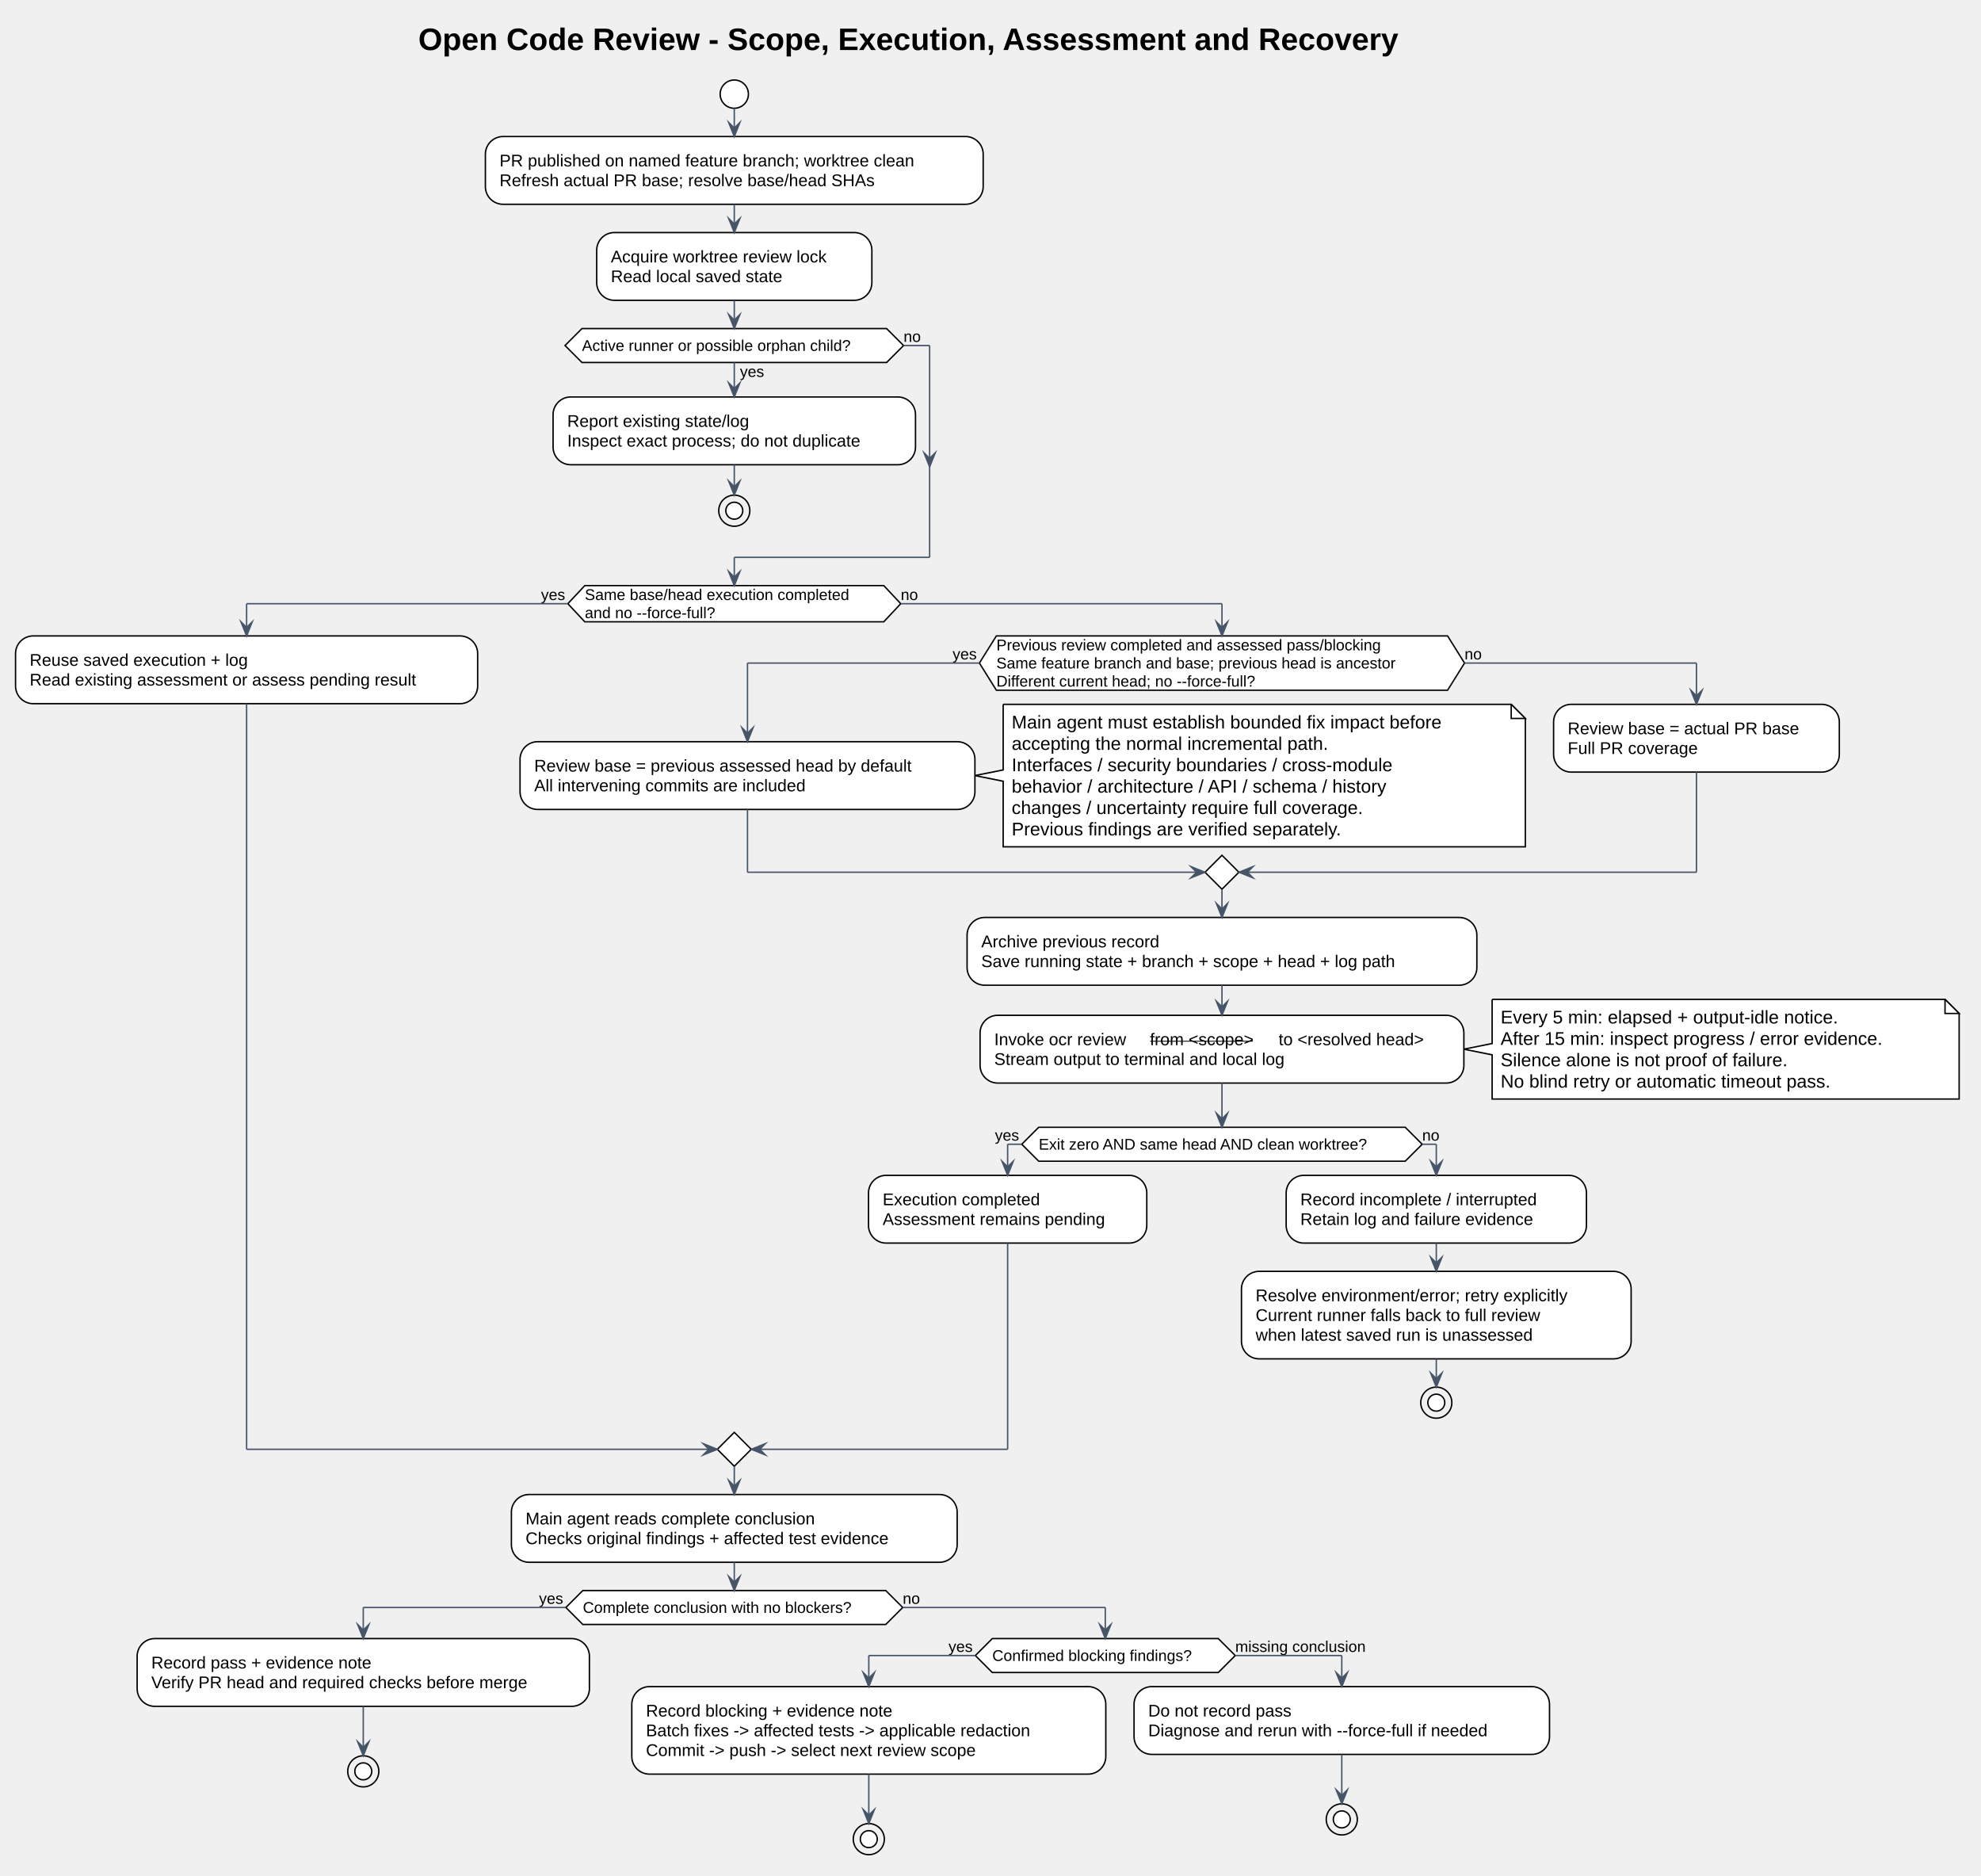
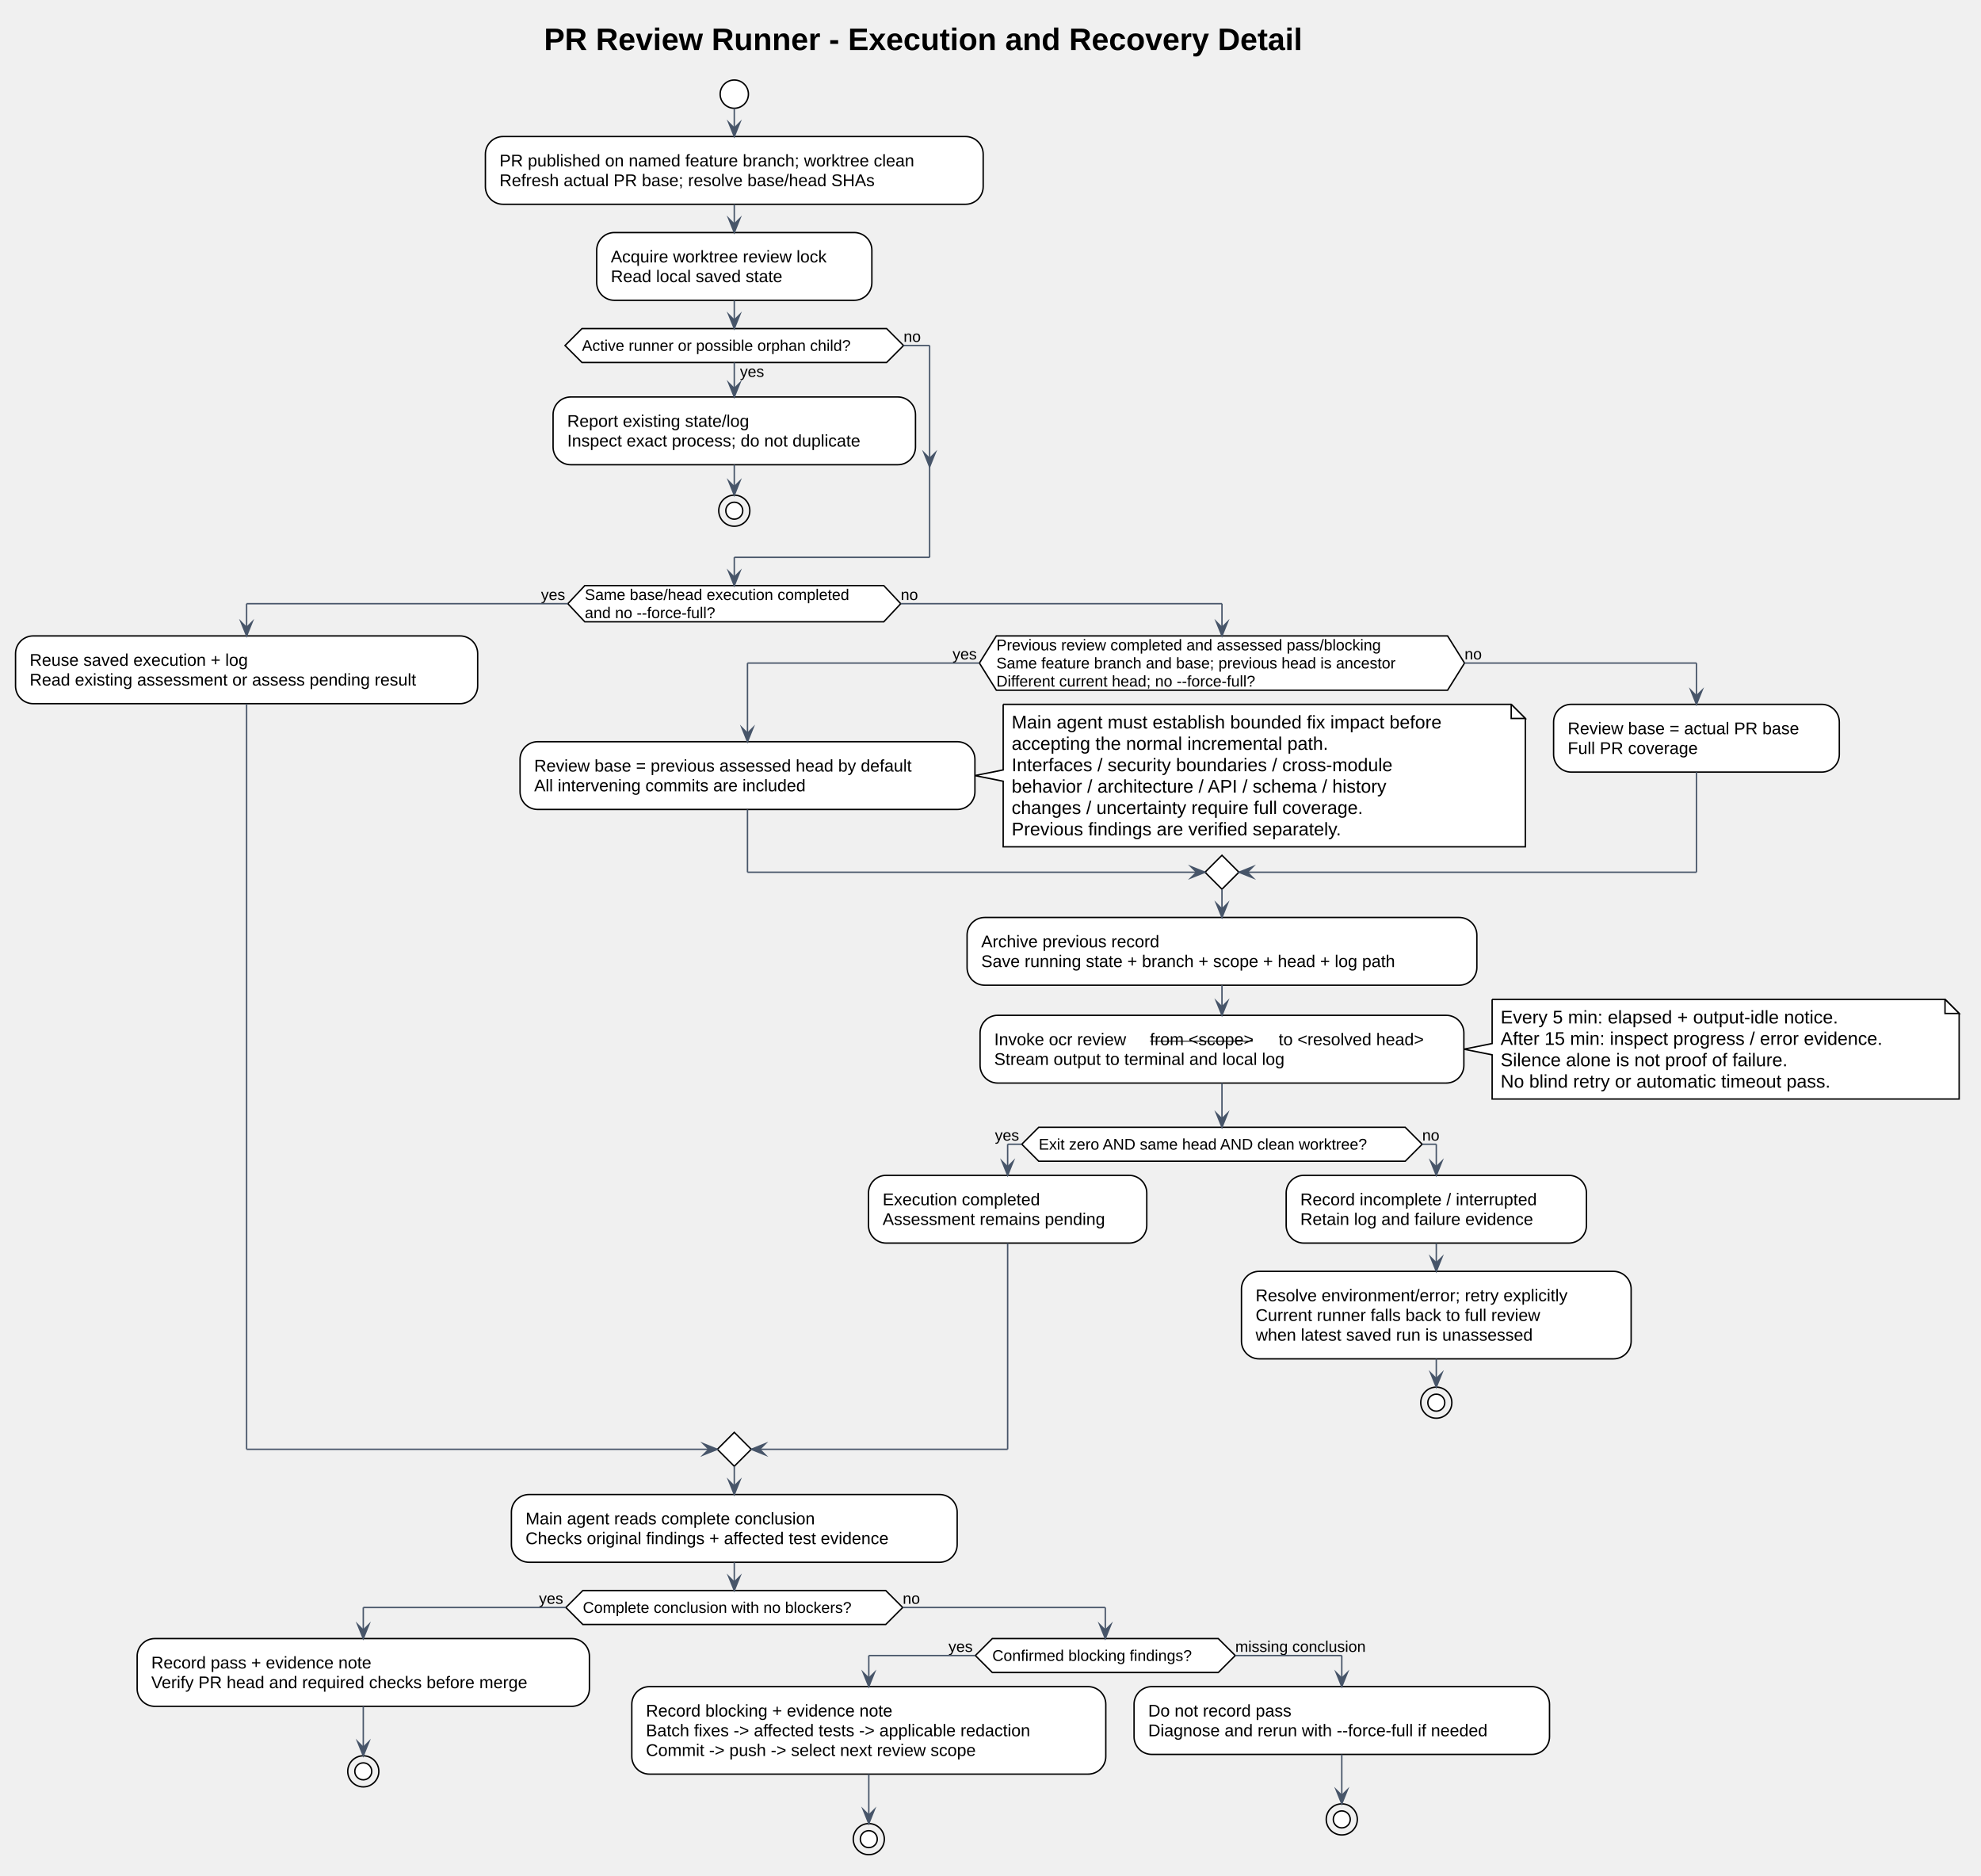
<svg xmlns="http://www.w3.org/2000/svg" contentStyleType="text/css" data-diagram-type="ACTIVITY" height="1327px" preserveAspectRatio="none" style="width:1402px;height:1327px;background:#FFFFFF;" version="1.1" viewBox="0 0 1402 1327" width="1402px" zoomAndPan="magnify">
  <defs />
  <g>
    <g class="title" data-source-line="5">
-       <text fill="#000000" font-family="Arial" font-size="22" font-weight="700" lengthAdjust="spacing" textLength="808.489" x="296.022" y="35.421">Open Code Review - Scope, Execution, Assessment and Recovery</text>
+       <text fill="#000000" font-family="Arial" font-size="22" font-weight="700" lengthAdjust="spacing" textLength="630.523" x="385.004" y="35.421">PR Review Runner - Execution and Recovery Detail</text>
    </g>
    <ellipse cx="519.671" cy="66.609" fill="#FFFFFF" rx="10" ry="10" style="stroke:#000000;stroke-width:1;" />
    <rect fill="#FFFFFF" height="47.938" rx="12.5" ry="12.5" style="stroke:#000000;stroke-width:1;" width="352.297" x="343.522" y="96.609" />
    <text fill="#000000" font-family="Arial" font-size="12" lengthAdjust="spacing" textLength="332.297" x="353.522" y="117.748">PR published on named feature branch; worktree clean</text>
    <text fill="#000000" font-family="Arial" font-size="12" lengthAdjust="spacing" textLength="291.615" x="353.522" y="131.717">Refresh actual PR base; resolve base/head SHAs</text>
    <rect fill="#FFFFFF" height="47.938" rx="12.5" ry="12.5" style="stroke:#000000;stroke-width:1;" width="194.738" x="422.301" y="164.547" />
    <text fill="#000000" font-family="Arial" font-size="12" lengthAdjust="spacing" textLength="174.738" x="432.301" y="185.685">Acquire worktree review lock</text>
    <text fill="#000000" font-family="Arial" font-size="12" lengthAdjust="spacing" textLength="136.201" x="432.301" y="199.654">Read local saved state</text>
    <rect fill="#FFFFFF" height="47.938" rx="12.5" ry="12.5" style="stroke:#000000;stroke-width:1;" width="256.49" x="391.425" y="280.887" />
    <text fill="#000000" font-family="Arial" font-size="12" lengthAdjust="spacing" textLength="148.014" x="401.425" y="302.025">Report existing state/log</text>
    <text fill="#000000" font-family="Arial" font-size="12" lengthAdjust="spacing" textLength="236.49" x="401.425" y="315.994">Inspect exact process; do not duplicate</text>
    <ellipse cx="519.671" cy="361.356" fill="none" rx="11" ry="11" style="stroke:#000000;stroke-width:1;" />
    <ellipse cx="519.671" cy="361.356" fill="#FFFFFF" rx="6" ry="6" style="stroke:#000000;stroke-width:1;" />
    <polygon fill="#FFFFFF" points="411.875,232.484,627.466,232.484,639.466,244.484,627.466,256.484,411.875,256.484,399.875,244.484,411.875,232.484" style="stroke:#000000;stroke-width:1;stroke-linejoin:miter;stroke-miterlimit:10;" />
    <text fill="#000000" font-family="Arial" font-size="11" lengthAdjust="spacing" textLength="19.008" x="523.671" y="266.695">yes</text>
    <text fill="#000000" font-family="Arial" font-size="11" lengthAdjust="spacing" textLength="215.59" x="411.875" y="248.292">Active runner or possible orphan child?</text>
    <text fill="#000000" font-family="Arial" font-size="11" lengthAdjust="spacing" textLength="13.702" x="639.466" y="241.89">no</text>
    <polygon fill="#FFFFFF" points="413.879,414.356,625.462,414.356,637.462,427.16,625.462,439.965,413.879,439.965,401.879,427.16,413.879,414.356" style="stroke:#000000;stroke-width:1;stroke-linejoin:miter;stroke-miterlimit:10;" />
    <text fill="#000000" font-family="Arial" font-size="11" lengthAdjust="spacing" textLength="211.583" x="413.879" y="424.566">Same base/head execution completed</text>
    <text fill="#000000" font-family="Arial" font-size="11" lengthAdjust="spacing" textLength="104.033" x="413.879" y="437.371">and no --force-full?</text>
    <text fill="#000000" font-family="Arial" font-size="11" lengthAdjust="spacing" textLength="19.008" x="382.871" y="424.566">yes</text>
    <text fill="#000000" font-family="Arial" font-size="11" lengthAdjust="spacing" textLength="13.702" x="637.462" y="424.566">no</text>
    <rect fill="#FFFFFF" height="47.938" rx="12.5" ry="12.5" style="stroke:#000000;stroke-width:1;" width="327.049" x="11" y="449.965" />
    <text fill="#000000" font-family="Arial" font-size="12" lengthAdjust="spacing" textLength="175.33" x="21" y="471.103">Reuse saved execution + log</text>
    <text fill="#000000" font-family="Arial" font-size="12" lengthAdjust="spacing" textLength="307.049" x="21" y="485.072">Read existing assessment or assess pending result</text>
    <polygon fill="#FFFFFF" points="705.148,449.965,1024.486,449.965,1036.486,469.172,1024.486,488.379,705.148,488.379,693.148,469.172,705.148,449.965" style="stroke:#000000;stroke-width:1;stroke-linejoin:miter;stroke-miterlimit:10;" />
    <text fill="#000000" font-family="Arial" font-size="11" lengthAdjust="spacing" textLength="305.352" x="705.148" y="460.175">Previous review completed and assessed pass/blocking</text>
    <text fill="#000000" font-family="Arial" font-size="11" lengthAdjust="spacing" textLength="319.338" x="705.148" y="472.98">Same feature branch and base; previous head is ancestor</text>
    <text fill="#000000" font-family="Arial" font-size="11" lengthAdjust="spacing" textLength="210.23" x="705.148" y="485.785">Different current head; no --force-full?</text>
    <text fill="#000000" font-family="Arial" font-size="11" lengthAdjust="spacing" textLength="19.008" x="674.139" y="466.578">yes</text>
    <text fill="#000000" font-family="Arial" font-size="11" lengthAdjust="spacing" textLength="13.702" x="1036.486" y="466.578">no</text>
    <path d="M709.977,498.379 L709.977,544.777 L689.977,548.777 L709.977,552.777 L709.977,599.176 A0,0 0 0 0 709.977,599.176 L1079.514,599.176 A0,0 0 0 0 1079.514,599.176 L1079.514,508.379 L1069.514,498.379 L709.977,498.379 A0,0 0 0 0 709.977,498.379" fill="#FFFFFF" style="stroke:#000000;stroke-width:1;" />
    <path d="M1069.514,498.379 L1069.514,508.379 L1079.514,508.379 L1069.514,498.379" fill="#FFFFFF" style="stroke:#000000;stroke-width:1;" />
    <text fill="#000000" font-family="Arial" font-size="13" lengthAdjust="spacing" textLength="348.537" x="715.977" y="515.446">Main agent must establish bounded fix impact before</text>
    <text fill="#000000" font-family="Arial" font-size="13" lengthAdjust="spacing" textLength="258.959" x="715.977" y="530.579">accepting the normal incremental path.</text>
    <text fill="#000000" font-family="Arial" font-size="13" lengthAdjust="spacing" textLength="306.332" x="715.977" y="545.711">Interfaces / security boundaries / cross-module</text>
    <text fill="#000000" font-family="Arial" font-size="13" lengthAdjust="spacing" textLength="302.935" x="715.977" y="560.844">behavior / architecture / API / schema / history</text>
    <text fill="#000000" font-family="Arial" font-size="13" lengthAdjust="spacing" textLength="285.644" x="715.977" y="575.977">changes / uncertainty require full coverage.</text>
    <text fill="#000000" font-family="Arial" font-size="13" lengthAdjust="spacing" textLength="266.767" x="715.977" y="591.11">Previous findings are verified separately.</text>
    <rect fill="#FFFFFF" height="47.938" rx="12.5" ry="12.5" style="stroke:#000000;stroke-width:1;" width="321.928" x="368.049" y="524.809" />
    <text fill="#000000" font-family="Arial" font-size="12" lengthAdjust="spacing" textLength="301.928" x="378.049" y="545.947">Review base = previous assessed head by default</text>
    <text fill="#000000" font-family="Arial" font-size="12" lengthAdjust="spacing" textLength="221.115" x="378.049" y="559.916">All intervening commits are included</text>
    <rect fill="#FFFFFF" height="47.938" rx="12.5" ry="12.5" style="stroke:#000000;stroke-width:1;" width="202.215" x="1099.514" y="498.379" />
    <text fill="#000000" font-family="Arial" font-size="12" lengthAdjust="spacing" textLength="182.215" x="1109.514" y="519.518">Review base = actual PR base</text>
    <text fill="#000000" font-family="Arial" font-size="12" lengthAdjust="spacing" textLength="100.09" x="1109.514" y="533.486">Full PR coverage</text>
    <polygon fill="#FFFFFF" points="864.817,605.176,876.817,617.176,864.817,629.176,852.817,617.176,864.817,605.176" style="stroke:#000000;stroke-width:1;stroke-linejoin:miter;stroke-miterlimit:10;" />
    <rect fill="#FFFFFF" height="47.938" rx="12.5" ry="12.5" style="stroke:#000000;stroke-width:1;" width="360.775" x="684.429" y="649.176" />
    <text fill="#000000" font-family="Arial" font-size="12" lengthAdjust="spacing" textLength="143.168" x="694.429" y="670.314">Archive previous record</text>
    <text fill="#000000" font-family="Arial" font-size="12" lengthAdjust="spacing" textLength="340.775" x="694.429" y="684.283">Save running state + branch + scope + head + log path</text>
    <path d="M1056.014,707.113 L1056.014,738.379 L1036.014,742.379 L1056.014,746.379 L1056.014,777.644 A0,0 0 0 0 1056.014,777.644 L1386.532,777.644 A0,0 0 0 0 1386.532,777.644 L1386.532,717.113 L1376.532,707.113 L1056.014,707.113 A0,0 0 0 0 1056.014,707.113" fill="#FFFFFF" style="stroke:#000000;stroke-width:1;" />
    <path d="M1376.532,707.113 L1376.532,717.113 L1386.532,717.113 L1376.532,707.113" fill="#FFFFFF" style="stroke:#000000;stroke-width:1;" />
    <text fill="#000000" font-family="Arial" font-size="13" lengthAdjust="spacing" textLength="275.869" x="1062.014" y="724.18">Every 5 min: elapsed + output-idle notice.</text>
    <text fill="#000000" font-family="Arial" font-size="13" lengthAdjust="spacing" textLength="309.518" x="1062.014" y="739.313">After 15 min: inspect progress / error evidence.</text>
    <text fill="#000000" font-family="Arial" font-size="13" lengthAdjust="spacing" textLength="231.188" x="1062.014" y="754.446">Silence alone is not proof of failure.</text>
    <text fill="#000000" font-family="Arial" font-size="13" lengthAdjust="spacing" textLength="269.515" x="1062.014" y="769.579">No blind retry or automatic timeout pass.</text>
    <rect fill="#FFFFFF" height="47.938" rx="12.5" ry="12.5" style="stroke:#000000;stroke-width:1;" width="342.394" x="693.62" y="718.41" />
    <text fill="#000000" font-family="Arial" font-size="12" lengthAdjust="spacing" textLength="106.371" x="703.62" y="739.549">Invoke ocr review</text>
    <text fill="#000000" font-family="Arial" font-size="12" lengthAdjust="spacing" text-decoration="line-through" textLength="87.305" x="813.805" y="739.549">from &lt;scope&gt;</text>
    <text fill="#000000" font-family="Arial" font-size="12" lengthAdjust="spacing" textLength="121.09" x="904.924" y="739.549">to &lt;resolved head&gt;</text>
    <text fill="#000000" font-family="Arial" font-size="12" lengthAdjust="spacing" textLength="237.363" x="703.62" y="753.518">Stream output to terminal and local log</text>
    <polygon fill="#FFFFFF" points="735.129,797.644,994.505,797.644,1006.505,809.644,994.505,821.644,735.129,821.644,723.129,809.644,735.129,797.644" style="stroke:#000000;stroke-width:1;stroke-linejoin:miter;stroke-miterlimit:10;" />
    <text fill="#000000" font-family="Arial" font-size="11" lengthAdjust="spacing" textLength="259.375" x="735.129" y="813.453">Exit zero AND same head AND clean worktree?</text>
    <text fill="#000000" font-family="Arial" font-size="11" lengthAdjust="spacing" textLength="19.008" x="704.121" y="807.05">yes</text>
    <text fill="#000000" font-family="Arial" font-size="11" lengthAdjust="spacing" textLength="13.702" x="1006.505" y="807.05">no</text>
    <rect fill="#FFFFFF" height="47.938" rx="12.5" ry="12.5" style="stroke:#000000;stroke-width:1;" width="196.941" x="614.658" y="831.644" />
    <text fill="#000000" font-family="Arial" font-size="12" lengthAdjust="spacing" textLength="126.738" x="624.658" y="852.783">Execution completed</text>
    <text fill="#000000" font-family="Arial" font-size="12" lengthAdjust="spacing" textLength="176.941" x="624.658" y="866.752">Assessment remains pending</text>
    <rect fill="#FFFFFF" height="47.938" rx="12.5" ry="12.5" style="stroke:#000000;stroke-width:1;" width="212.51" x="910.25" y="831.644" />
    <text fill="#000000" font-family="Arial" font-size="12" lengthAdjust="spacing" textLength="192.51" x="920.25" y="852.783">Record incomplete / interrupted</text>
    <text fill="#000000" font-family="Arial" font-size="12" lengthAdjust="spacing" textLength="187.418" x="920.25" y="866.752">Retain log and failure evidence</text>
    <rect fill="#FFFFFF" height="61.906" rx="12.5" ry="12.5" style="stroke:#000000;stroke-width:1;" width="275.773" x="878.618" y="899.582" />
    <text fill="#000000" font-family="Arial" font-size="12" lengthAdjust="spacing" textLength="255.773" x="888.618" y="920.721">Resolve environment/error; retry explicitly</text>
    <text fill="#000000" font-family="Arial" font-size="12" lengthAdjust="spacing" textLength="232.008" x="888.618" y="934.689">Current runner falls back to full review</text>
    <text fill="#000000" font-family="Arial" font-size="12" lengthAdjust="spacing" textLength="220.606" x="888.618" y="948.658">when latest saved run is unassessed</text>
    <ellipse cx="1016.505" cy="992.488" fill="none" rx="11" ry="11" style="stroke:#000000;stroke-width:1;" />
    <ellipse cx="1016.505" cy="992.488" fill="#FFFFFF" rx="6" ry="6" style="stroke:#000000;stroke-width:1;" />
    <polygon fill="#FFFFFF" points="519.671,1013.488,531.671,1025.488,519.671,1037.488,507.671,1025.488,519.671,1013.488" style="stroke:#000000;stroke-width:1;stroke-linejoin:miter;stroke-miterlimit:10;" />
    <rect fill="#FFFFFF" height="47.938" rx="12.5" ry="12.5" style="stroke:#000000;stroke-width:1;" width="315.488" x="361.926" y="1057.488" />
    <text fill="#000000" font-family="Arial" font-size="12" lengthAdjust="spacing" textLength="231.773" x="371.926" y="1078.627">Main agent reads complete conclusion</text>
    <text fill="#000000" font-family="Arial" font-size="12" lengthAdjust="spacing" textLength="295.488" x="371.926" y="1092.596">Checks original findings + affected test evidence</text>
    <polygon fill="#FFFFFF" points="412.472,1125.426,626.87,1125.426,638.87,1137.426,626.87,1149.426,412.472,1149.426,400.472,1137.426,412.472,1125.426" style="stroke:#000000;stroke-width:1;stroke-linejoin:miter;stroke-miterlimit:10;" />
    <text fill="#000000" font-family="Arial" font-size="11" lengthAdjust="spacing" textLength="214.398" x="412.472" y="1141.234">Complete conclusion with no blockers?</text>
    <text fill="#000000" font-family="Arial" font-size="11" lengthAdjust="spacing" textLength="19.008" x="381.463" y="1134.832">yes</text>
    <text fill="#000000" font-family="Arial" font-size="11" lengthAdjust="spacing" textLength="13.702" x="638.87" y="1134.832">no</text>
    <rect fill="#FFFFFF" height="47.938" rx="12.5" ry="12.5" style="stroke:#000000;stroke-width:1;" width="320.076" x="97.064" y="1159.426" />
    <text fill="#000000" font-family="Arial" font-size="12" lengthAdjust="spacing" textLength="176.438" x="107.064" y="1180.564">Record pass + evidence note</text>
    <text fill="#000000" font-family="Arial" font-size="12" lengthAdjust="spacing" textLength="300.076" x="107.064" y="1194.533">Verify PR head and required checks before merge</text>
    <ellipse cx="257.102" cy="1253.363" fill="none" rx="11" ry="11" style="stroke:#000000;stroke-width:1;" />
    <ellipse cx="257.102" cy="1253.363" fill="#FFFFFF" rx="6" ry="6" style="stroke:#000000;stroke-width:1;" />
    <polygon fill="#FFFFFF" points="702.264,1159.426,862.215,1159.426,874.215,1171.426,862.215,1183.426,702.264,1183.426,690.264,1171.426,702.264,1159.426" style="stroke:#000000;stroke-width:1;stroke-linejoin:miter;stroke-miterlimit:10;" />
    <text fill="#000000" font-family="Arial" font-size="11" lengthAdjust="spacing" textLength="159.951" x="702.264" y="1175.234">Confirmed blocking findings?</text>
    <text fill="#000000" font-family="Arial" font-size="11" lengthAdjust="spacing" textLength="19.008" x="671.255" y="1168.832">yes</text>
    <text fill="#000000" font-family="Arial" font-size="11" lengthAdjust="spacing" textLength="104.054" x="874.215" y="1168.832">missing conclusion</text>
    <rect fill="#FFFFFF" height="61.906" rx="12.5" ry="12.5" style="stroke:#000000;stroke-width:1;" width="335.457" x="447.14" y="1193.426" />
    <text fill="#000000" font-family="Arial" font-size="12" lengthAdjust="spacing" textLength="199.359" x="457.14" y="1214.564">Record blocking + evidence note</text>
    <text fill="#000000" font-family="Arial" font-size="12" lengthAdjust="spacing" textLength="315.457" x="457.14" y="1228.533">Batch fixes -&gt; affected tests -&gt; applicable redaction</text>
    <text fill="#000000" font-family="Arial" font-size="12" lengthAdjust="spacing" textLength="269.279" x="457.14" y="1242.502">Commit -&gt; push -&gt; select next review scope</text>
    <ellipse cx="614.869" cy="1301.332" fill="none" rx="11" ry="11" style="stroke:#000000;stroke-width:1;" />
    <ellipse cx="614.869" cy="1301.332" fill="#FFFFFF" rx="6" ry="6" style="stroke:#000000;stroke-width:1;" />
    <rect fill="#FFFFFF" height="47.938" rx="12.5" ry="12.5" style="stroke:#000000;stroke-width:1;" width="294.025" x="802.597" y="1193.426" />
    <text fill="#000000" font-family="Arial" font-size="12" lengthAdjust="spacing" textLength="113.959" x="812.597" y="1214.564">Do not record pass</text>
    <text fill="#000000" font-family="Arial" font-size="12" lengthAdjust="spacing" textLength="274.025" x="812.597" y="1228.533">Diagnose and rerun with --force-full if needed</text>
    <ellipse cx="949.61" cy="1287.363" fill="none" rx="11" ry="11" style="stroke:#000000;stroke-width:1;" />
    <ellipse cx="949.61" cy="1287.363" fill="#FFFFFF" rx="6" ry="6" style="stroke:#000000;stroke-width:1;" />
    <line style="stroke:#475569;stroke-width:1;" x1="519.671" x2="519.671" y1="76.609" y2="96.609" />
    <polygon fill="#475569" points="515.671,86.609,519.671,96.609,523.671,86.609,519.671,90.609" style="stroke:#475569;stroke-width:1;stroke-linejoin:miter;stroke-miterlimit:10;" />
    <line style="stroke:#475569;stroke-width:1;" x1="519.671" x2="519.671" y1="144.547" y2="164.547" />
    <polygon fill="#475569" points="515.671,154.547,519.671,164.547,523.671,154.547,519.671,158.547" style="stroke:#475569;stroke-width:1;stroke-linejoin:miter;stroke-miterlimit:10;" />
    <line style="stroke:#475569;stroke-width:1;" x1="519.671" x2="519.671" y1="328.824" y2="350.356" />
    <polygon fill="#475569" points="515.671,340.356,519.671,350.356,523.671,340.356,519.671,344.356" style="stroke:#475569;stroke-width:1;stroke-linejoin:miter;stroke-miterlimit:10;" />
    <line style="stroke:#475569;stroke-width:1;" x1="519.671" x2="519.671" y1="256.484" y2="280.887" />
    <polygon fill="#475569" points="515.671,270.887,519.671,280.887,523.671,270.887,519.671,274.887" style="stroke:#475569;stroke-width:1;stroke-linejoin:miter;stroke-miterlimit:10;" />
    <line style="stroke:#475569;stroke-width:1;" x1="639.466" x2="657.916" y1="244.484" y2="244.484" />
    <polygon fill="#475569" points="653.916,320.356,657.916,330.356,661.916,320.356,657.916,324.356" style="stroke:#475569;stroke-width:1;stroke-linejoin:miter;stroke-miterlimit:10;" />
    <line style="stroke:#475569;stroke-width:1;" x1="657.916" x2="657.916" y1="244.484" y2="394.356" />
    <line style="stroke:#475569;stroke-width:1;" x1="657.916" x2="519.671" y1="394.356" y2="394.356" />
    <line style="stroke:#475569;stroke-width:1;" x1="519.671" x2="519.671" y1="394.356" y2="414.356" />
    <polygon fill="#475569" points="515.671,404.356,519.671,414.356,523.671,404.356,519.671,408.356" style="stroke:#475569;stroke-width:1;stroke-linejoin:miter;stroke-miterlimit:10;" />
    <line style="stroke:#475569;stroke-width:1;" x1="519.671" x2="519.671" y1="212.484" y2="232.484" />
    <polygon fill="#475569" points="515.671,222.484,519.671,232.484,523.671,222.484,519.671,226.484" style="stroke:#475569;stroke-width:1;stroke-linejoin:miter;stroke-miterlimit:10;" />
    <line style="stroke:#475569;stroke-width:1;" x1="693.148" x2="529.013" y1="469.172" y2="469.172" />
    <line style="stroke:#475569;stroke-width:1;" x1="529.013" x2="529.013" y1="469.172" y2="524.809" />
    <polygon fill="#475569" points="525.013,514.809,529.013,524.809,533.013,514.809,529.013,518.809" style="stroke:#475569;stroke-width:1;stroke-linejoin:miter;stroke-miterlimit:10;" />
    <line style="stroke:#475569;stroke-width:1;" x1="1036.486" x2="1200.621" y1="469.172" y2="469.172" />
    <line style="stroke:#475569;stroke-width:1;" x1="1200.621" x2="1200.621" y1="469.172" y2="498.379" />
    <polygon fill="#475569" points="1196.621,488.379,1200.621,498.379,1204.621,488.379,1200.621,492.379" style="stroke:#475569;stroke-width:1;stroke-linejoin:miter;stroke-miterlimit:10;" />
    <line style="stroke:#475569;stroke-width:1;" x1="529.013" x2="529.013" y1="572.746" y2="617.176" />
    <line style="stroke:#475569;stroke-width:1;" x1="529.013" x2="852.817" y1="617.176" y2="617.176" />
    <polygon fill="#475569" points="842.817,613.176,852.817,617.176,842.817,621.176,846.817,617.176" style="stroke:#475569;stroke-width:1;stroke-linejoin:miter;stroke-miterlimit:10;" />
    <line style="stroke:#475569;stroke-width:1;" x1="1200.621" x2="1200.621" y1="546.316" y2="617.176" />
    <line style="stroke:#475569;stroke-width:1;" x1="1200.621" x2="876.817" y1="617.176" y2="617.176" />
    <polygon fill="#475569" points="886.817,613.176,876.817,617.176,886.817,621.176,882.817,617.176" style="stroke:#475569;stroke-width:1;stroke-linejoin:miter;stroke-miterlimit:10;" />
    <line style="stroke:#475569;stroke-width:1;" x1="864.817" x2="864.817" y1="629.176" y2="649.176" />
    <polygon fill="#475569" points="860.817,639.176,864.817,649.176,868.817,639.176,864.817,643.176" style="stroke:#475569;stroke-width:1;stroke-linejoin:miter;stroke-miterlimit:10;" />
    <line style="stroke:#475569;stroke-width:1;" x1="864.817" x2="864.817" y1="697.113" y2="718.41" />
    <polygon fill="#475569" points="860.817,708.41,864.817,718.41,868.817,708.41,864.817,712.41" style="stroke:#475569;stroke-width:1;stroke-linejoin:miter;stroke-miterlimit:10;" />
    <line style="stroke:#475569;stroke-width:1;" x1="1016.505" x2="1016.505" y1="879.582" y2="899.582" />
    <polygon fill="#475569" points="1012.505,889.582,1016.505,899.582,1020.505,889.582,1016.505,893.582" style="stroke:#475569;stroke-width:1;stroke-linejoin:miter;stroke-miterlimit:10;" />
    <line style="stroke:#475569;stroke-width:1;" x1="1016.505" x2="1016.505" y1="961.488" y2="981.488" />
    <polygon fill="#475569" points="1012.505,971.488,1016.505,981.488,1020.505,971.488,1016.505,975.488" style="stroke:#475569;stroke-width:1;stroke-linejoin:miter;stroke-miterlimit:10;" />
    <line style="stroke:#475569;stroke-width:1;" x1="723.129" x2="713.129" y1="809.644" y2="809.644" />
    <line style="stroke:#475569;stroke-width:1;" x1="713.129" x2="713.129" y1="809.644" y2="831.644" />
    <polygon fill="#475569" points="709.129,821.644,713.129,831.644,717.129,821.644,713.129,825.644" style="stroke:#475569;stroke-width:1;stroke-linejoin:miter;stroke-miterlimit:10;" />
    <line style="stroke:#475569;stroke-width:1;" x1="1006.505" x2="1016.505" y1="809.644" y2="809.644" />
    <line style="stroke:#475569;stroke-width:1;" x1="1016.505" x2="1016.505" y1="809.644" y2="831.644" />
    <polygon fill="#475569" points="1012.505,821.644,1016.505,831.644,1020.505,821.644,1016.505,825.644" style="stroke:#475569;stroke-width:1;stroke-linejoin:miter;stroke-miterlimit:10;" />
    <line style="stroke:#475569;stroke-width:1;" x1="713.129" x2="713.129" y1="879.582" y2="1025.488" />
    <line style="stroke:#475569;stroke-width:1;" x1="713.129" x2="531.671" y1="1025.488" y2="1025.488" />
    <polygon fill="#475569" points="541.671,1021.488,531.671,1025.488,541.671,1029.488,537.671,1025.488" style="stroke:#475569;stroke-width:1;stroke-linejoin:miter;stroke-miterlimit:10;" />
    <line style="stroke:#475569;stroke-width:1;" x1="864.817" x2="864.817" y1="766.348" y2="797.644" />
    <polygon fill="#475569" points="860.817,787.644,864.817,797.644,868.817,787.644,864.817,791.644" style="stroke:#475569;stroke-width:1;stroke-linejoin:miter;stroke-miterlimit:10;" />
    <line style="stroke:#475569;stroke-width:1;" x1="401.879" x2="174.524" y1="427.16" y2="427.16" />
    <line style="stroke:#475569;stroke-width:1;" x1="174.524" x2="174.524" y1="427.16" y2="449.965" />
    <polygon fill="#475569" points="170.524,439.965,174.524,449.965,178.524,439.965,174.524,443.965" style="stroke:#475569;stroke-width:1;stroke-linejoin:miter;stroke-miterlimit:10;" />
    <line style="stroke:#475569;stroke-width:1;" x1="637.462" x2="864.817" y1="427.16" y2="427.16" />
    <line style="stroke:#475569;stroke-width:1;" x1="864.817" x2="864.817" y1="427.16" y2="449.965" />
    <polygon fill="#475569" points="860.817,439.965,864.817,449.965,868.817,439.965,864.817,443.965" style="stroke:#475569;stroke-width:1;stroke-linejoin:miter;stroke-miterlimit:10;" />
    <line style="stroke:#475569;stroke-width:1;" x1="174.524" x2="174.524" y1="497.902" y2="1025.488" />
    <line style="stroke:#475569;stroke-width:1;" x1="174.524" x2="507.671" y1="1025.488" y2="1025.488" />
    <polygon fill="#475569" points="497.671,1021.488,507.671,1025.488,497.671,1029.488,501.671,1025.488" style="stroke:#475569;stroke-width:1;stroke-linejoin:miter;stroke-miterlimit:10;" />
    <line style="stroke:#475569;stroke-width:1;" x1="519.671" x2="519.671" y1="1037.488" y2="1057.488" />
    <polygon fill="#475569" points="515.671,1047.488,519.671,1057.488,523.671,1047.488,519.671,1051.488" style="stroke:#475569;stroke-width:1;stroke-linejoin:miter;stroke-miterlimit:10;" />
    <line style="stroke:#475569;stroke-width:1;" x1="257.102" x2="257.102" y1="1207.363" y2="1242.363" />
    <polygon fill="#475569" points="253.102,1232.363,257.102,1242.363,261.102,1232.363,257.102,1236.363" style="stroke:#475569;stroke-width:1;stroke-linejoin:miter;stroke-miterlimit:10;" />
    <line style="stroke:#475569;stroke-width:1;" x1="614.869" x2="614.869" y1="1255.332" y2="1290.332" />
    <polygon fill="#475569" points="610.869,1280.332,614.869,1290.332,618.869,1280.332,614.869,1284.332" style="stroke:#475569;stroke-width:1;stroke-linejoin:miter;stroke-miterlimit:10;" />
    <line style="stroke:#475569;stroke-width:1;" x1="949.61" x2="949.61" y1="1241.363" y2="1276.363" />
    <polygon fill="#475569" points="945.61,1266.363,949.61,1276.363,953.61,1266.363,949.61,1270.363" style="stroke:#475569;stroke-width:1;stroke-linejoin:miter;stroke-miterlimit:10;" />
    <line style="stroke:#475569;stroke-width:1;" x1="690.264" x2="614.869" y1="1171.426" y2="1171.426" />
    <line style="stroke:#475569;stroke-width:1;" x1="614.869" x2="614.869" y1="1171.426" y2="1193.426" />
    <polygon fill="#475569" points="610.869,1183.426,614.869,1193.426,618.869,1183.426,614.869,1187.426" style="stroke:#475569;stroke-width:1;stroke-linejoin:miter;stroke-miterlimit:10;" />
    <line style="stroke:#475569;stroke-width:1;" x1="874.215" x2="949.61" y1="1171.426" y2="1171.426" />
    <line style="stroke:#475569;stroke-width:1;" x1="949.61" x2="949.61" y1="1171.426" y2="1193.426" />
    <polygon fill="#475569" points="945.61,1183.426,949.61,1193.426,953.61,1183.426,949.61,1187.426" style="stroke:#475569;stroke-width:1;stroke-linejoin:miter;stroke-miterlimit:10;" />
    <line style="stroke:#475569;stroke-width:1;" x1="400.472" x2="257.102" y1="1137.426" y2="1137.426" />
    <line style="stroke:#475569;stroke-width:1;" x1="257.102" x2="257.102" y1="1137.426" y2="1159.426" />
    <polygon fill="#475569" points="253.102,1149.426,257.102,1159.426,261.102,1149.426,257.102,1153.426" style="stroke:#475569;stroke-width:1;stroke-linejoin:miter;stroke-miterlimit:10;" />
    <line style="stroke:#475569;stroke-width:1;" x1="638.87" x2="782.239" y1="1137.426" y2="1137.426" />
    <line style="stroke:#475569;stroke-width:1;" x1="782.239" x2="782.239" y1="1137.426" y2="1159.426" />
    <polygon fill="#475569" points="778.239,1149.426,782.239,1159.426,786.239,1149.426,782.239,1153.426" style="stroke:#475569;stroke-width:1;stroke-linejoin:miter;stroke-miterlimit:10;" />
    <line style="stroke:#475569;stroke-width:1;" x1="519.671" x2="519.671" y1="1105.426" y2="1125.426" />
    <polygon fill="#475569" points="515.671,1115.426,519.671,1125.426,523.671,1115.426,519.671,1119.426" style="stroke:#475569;stroke-width:1;stroke-linejoin:miter;stroke-miterlimit:10;" />
  </g>
</svg>
